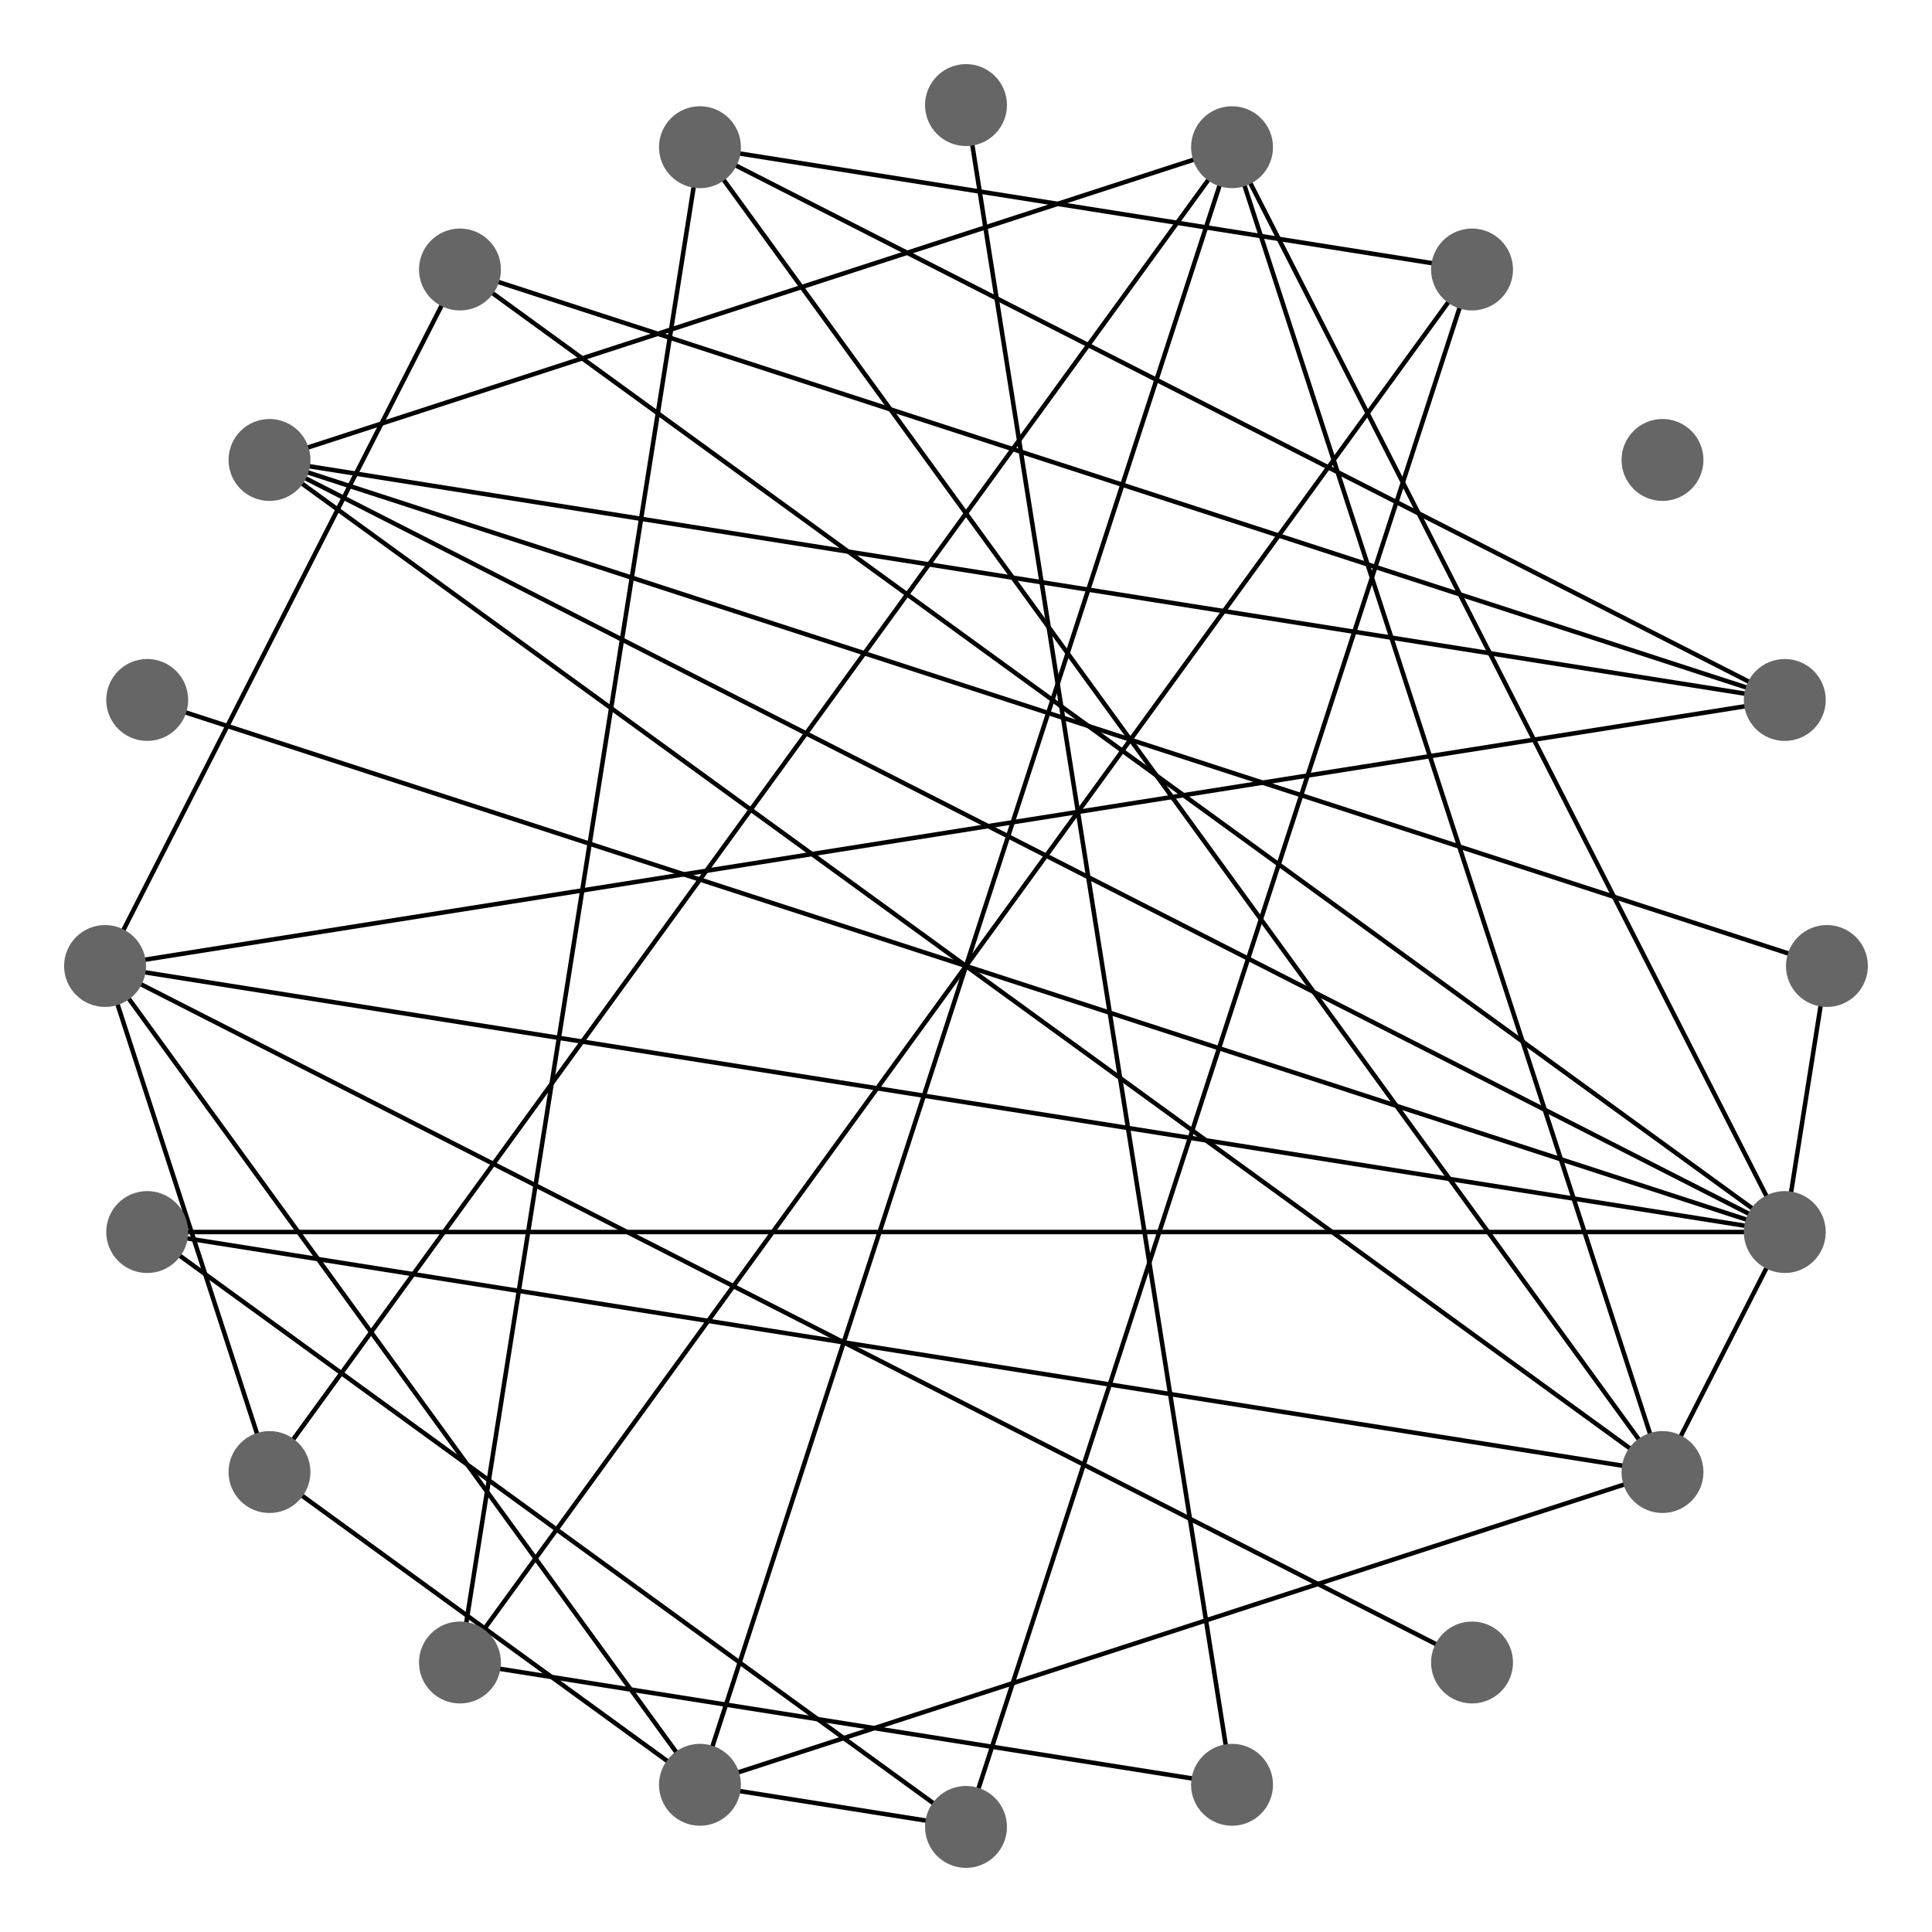
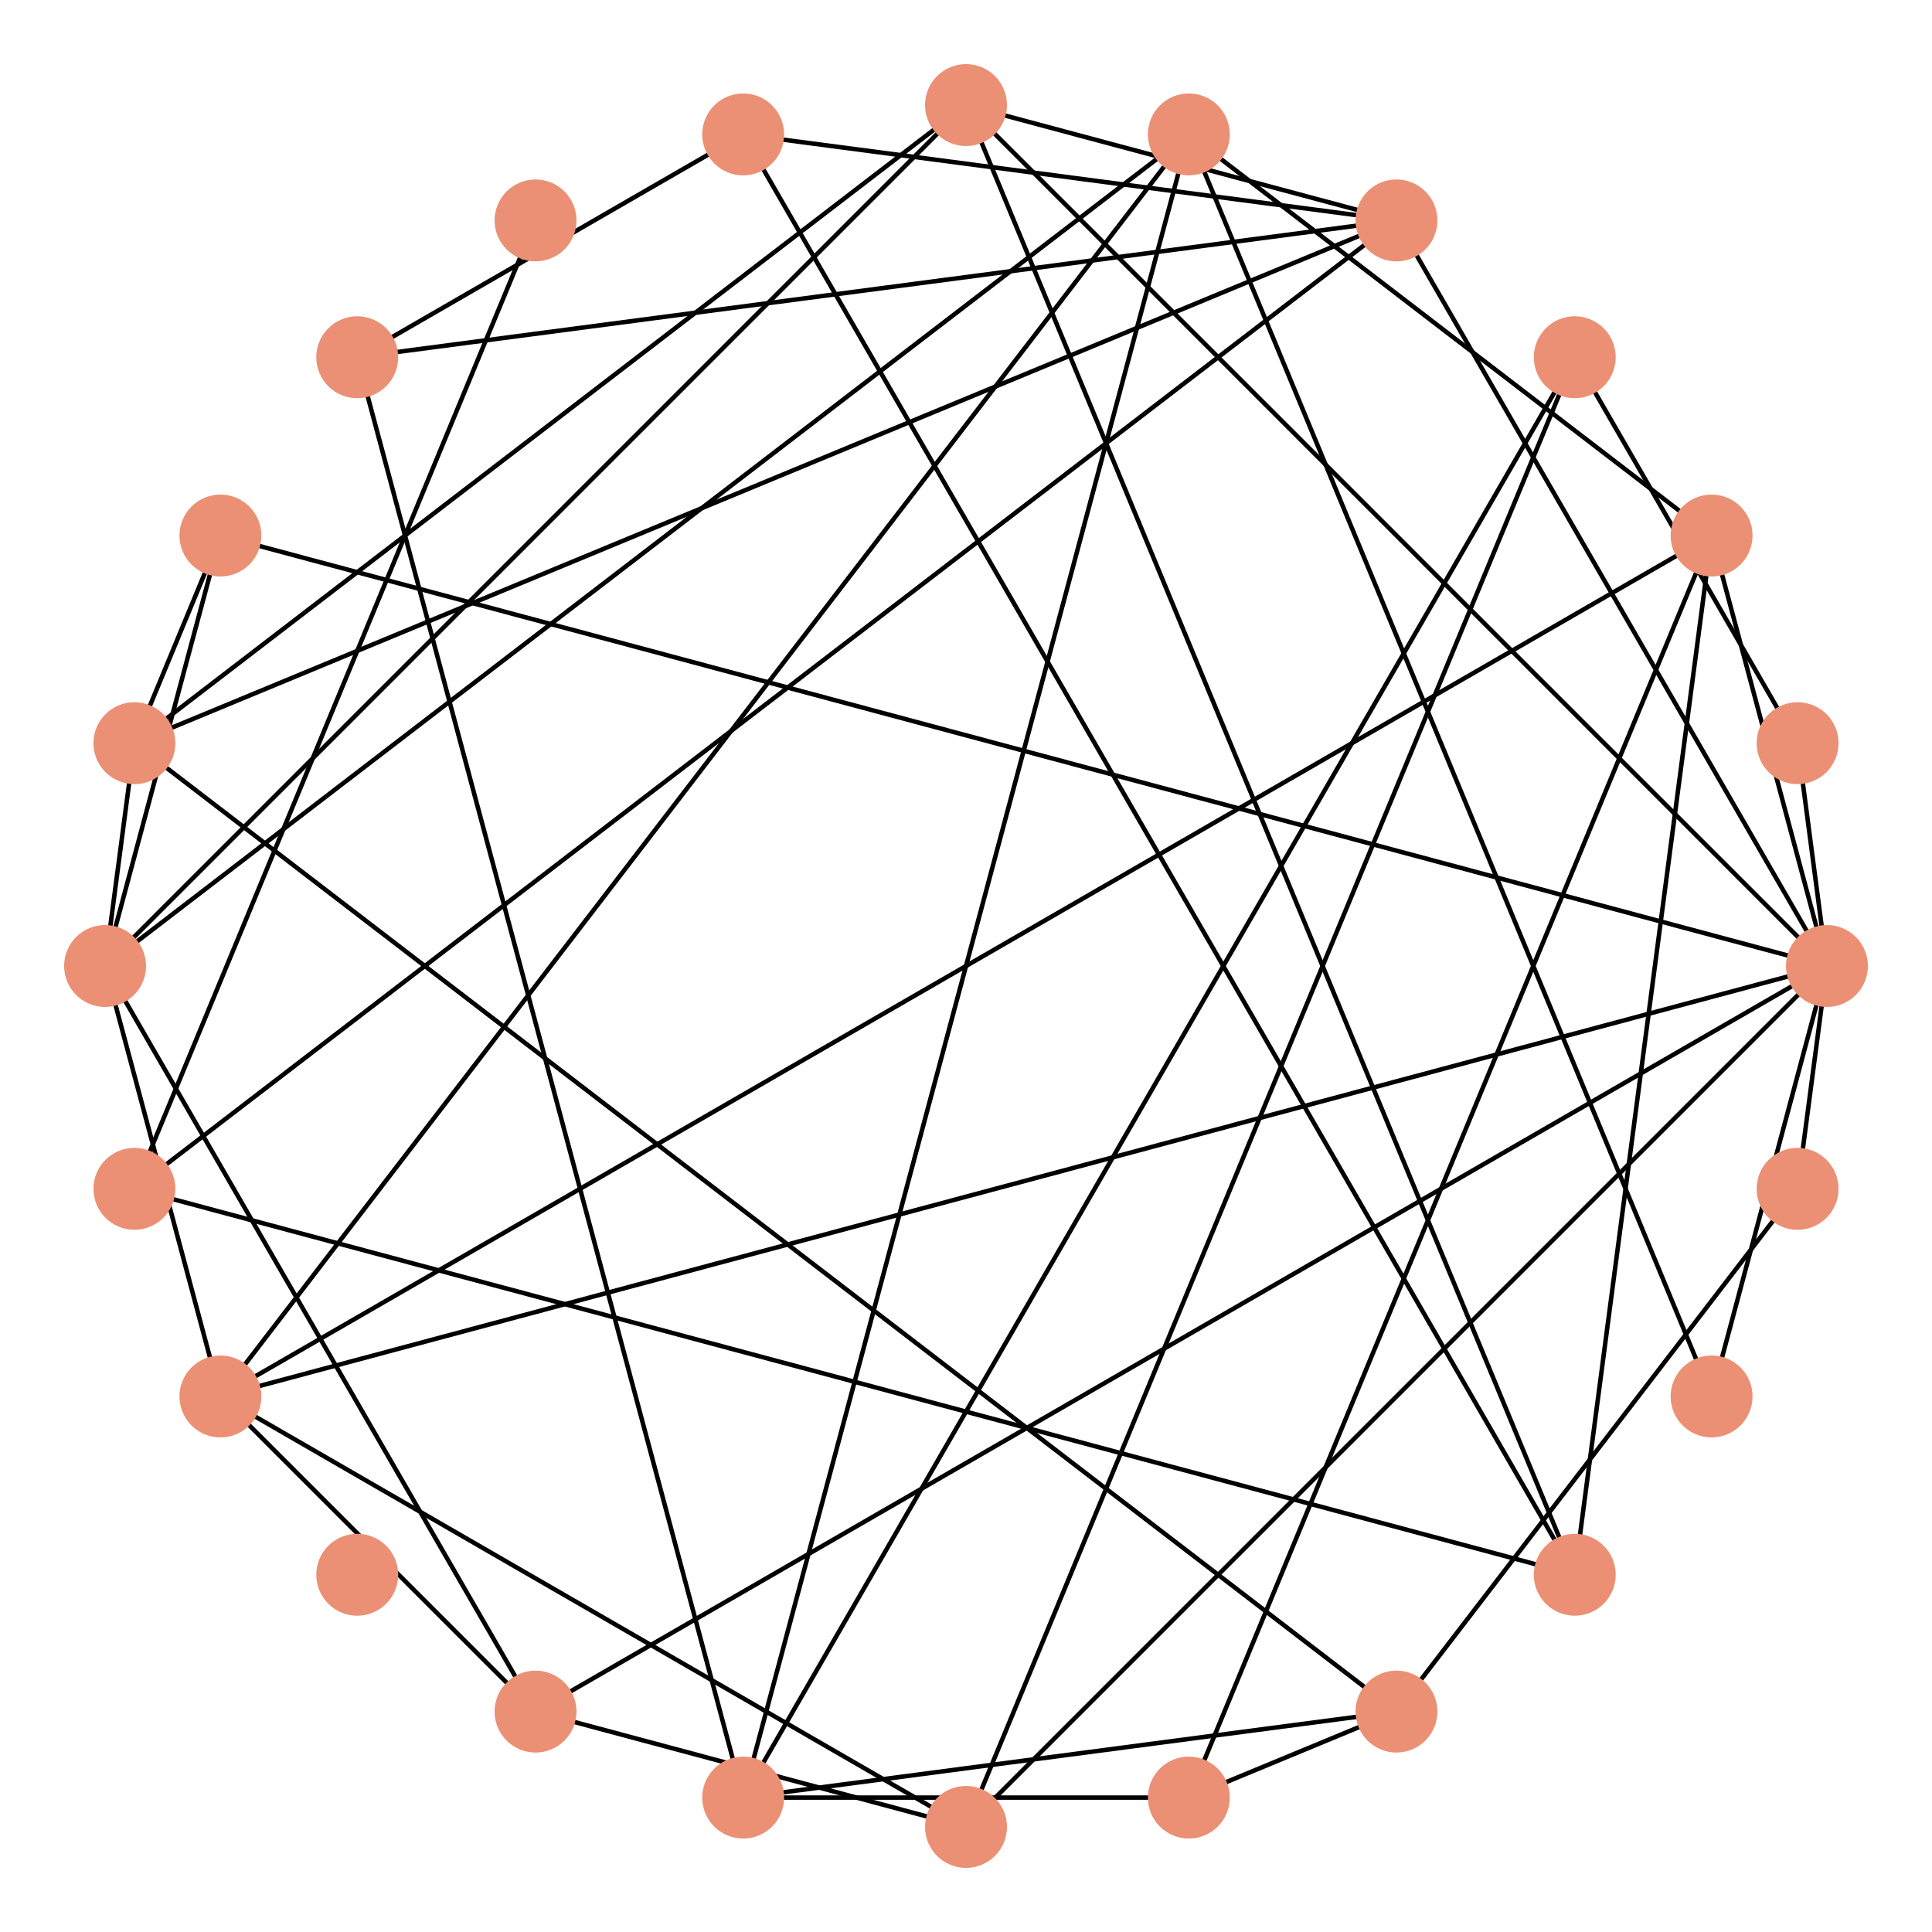
<svg xmlns="http://www.w3.org/2000/svg" xmlns:xlink="http://www.w3.org/1999/xlink" height="432pt" version="1.1" viewBox="0 0 432 432" width="432pt">
  <defs>
    <style type="text/css">
*{stroke-linecap:butt;stroke-linejoin:round;}
  </style>
  </defs>
  <g id="figure_1">
    <g id="patch_1">
      <path d="M 0 432  L 432 432  L 432 0  L 0 0  z " style="fill:none;" />
    </g>
    <g id="axes_1">
      <g id="LineCollection_1">
-         <path clip-path="url(#p01a61de7b0)" d="M 408.505 216  L 60.261 102.849  " style="fill:none;stroke:#000000;" />
-         <path clip-path="url(#p01a61de7b0)" d="M 408.505 216  L 399.083 275.487  " style="fill:none;stroke:#000000;" />
-         <path clip-path="url(#p01a61de7b0)" d="M 399.083 156.513  L 60.261 102.849  " style="fill:none;stroke:#000000;" />
-         <path clip-path="url(#p01a61de7b0)" d="M 399.083 156.513  L 23.495 216  " style="fill:none;stroke:#000000;" />
-         <path clip-path="url(#p01a61de7b0)" d="M 399.083 156.513  L 156.513 32.917  " style="fill:none;stroke:#000000;" />
-         <path clip-path="url(#p01a61de7b0)" d="M 399.083 156.513  L 102.849 60.261  " style="fill:none;stroke:#000000;" />
-         <path clip-path="url(#p01a61de7b0)" d="M 329.151 60.261  L 102.849 371.739  " style="fill:none;stroke:#000000;" />
-         <path clip-path="url(#p01a61de7b0)" d="M 329.151 60.261  L 156.513 32.917  " style="fill:none;stroke:#000000;" />
-         <path clip-path="url(#p01a61de7b0)" d="M 329.151 60.261  L 216 408.505  " style="fill:none;stroke:#000000;" />
-         <path clip-path="url(#p01a61de7b0)" d="M 275.487 32.917  L 60.261 102.849  " style="fill:none;stroke:#000000;" />
-         <path clip-path="url(#p01a61de7b0)" d="M 275.487 32.917  L 371.739 329.151  " style="fill:none;stroke:#000000;" />
-         <path clip-path="url(#p01a61de7b0)" d="M 275.487 32.917  L 399.083 275.487  " style="fill:none;stroke:#000000;" />
-         <path clip-path="url(#p01a61de7b0)" d="M 275.487 32.917  L 60.261 329.151  " style="fill:none;stroke:#000000;" />
-         <path clip-path="url(#p01a61de7b0)" d="M 275.487 32.917  L 156.513 399.083  " style="fill:none;stroke:#000000;" />
-         <path clip-path="url(#p01a61de7b0)" d="M 216 23.495  L 275.487 399.083  " style="fill:none;stroke:#000000;" />
-         <path clip-path="url(#p01a61de7b0)" d="M 156.513 32.917  L 371.739 329.151  " style="fill:none;stroke:#000000;" />
-         <path clip-path="url(#p01a61de7b0)" d="M 156.513 32.917  L 102.849 371.739  " style="fill:none;stroke:#000000;" />
-         <path clip-path="url(#p01a61de7b0)" d="M 102.849 60.261  L 23.495 216  " style="fill:none;stroke:#000000;" />
-         <path clip-path="url(#p01a61de7b0)" d="M 102.849 60.261  L 399.083 275.487  " style="fill:none;stroke:#000000;" />
-         <path clip-path="url(#p01a61de7b0)" d="M 60.261 102.849  L 371.739 329.151  " style="fill:none;stroke:#000000;" />
-         <path clip-path="url(#p01a61de7b0)" d="M 60.261 102.849  L 399.083 275.487  " style="fill:none;stroke:#000000;" />
-         <path clip-path="url(#p01a61de7b0)" d="M 32.917 156.513  L 399.083 275.487  " style="fill:none;stroke:#000000;" />
-         <path clip-path="url(#p01a61de7b0)" d="M 23.495 216  L 399.083 275.487  " style="fill:none;stroke:#000000;" />
-         <path clip-path="url(#p01a61de7b0)" d="M 23.495 216  L 329.151 371.739  " style="fill:none;stroke:#000000;" />
-         <path clip-path="url(#p01a61de7b0)" d="M 23.495 216  L 60.261 329.151  " style="fill:none;stroke:#000000;" />
-         <path clip-path="url(#p01a61de7b0)" d="M 23.495 216  L 156.513 399.083  " style="fill:none;stroke:#000000;" />
-         <path clip-path="url(#p01a61de7b0)" d="M 32.917 275.487  L 371.739 329.151  " style="fill:none;stroke:#000000;" />
-         <path clip-path="url(#p01a61de7b0)" d="M 32.917 275.487  L 399.083 275.487  " style="fill:none;stroke:#000000;" />
-         <path clip-path="url(#p01a61de7b0)" d="M 32.917 275.487  L 216 408.505  " style="fill:none;stroke:#000000;" />
-         <path clip-path="url(#p01a61de7b0)" d="M 60.261 329.151  L 156.513 399.083  " style="fill:none;stroke:#000000;" />
-         <path clip-path="url(#p01a61de7b0)" d="M 102.849 371.739  L 275.487 399.083  " style="fill:none;stroke:#000000;" />
-         <path clip-path="url(#p01a61de7b0)" d="M 156.513 399.083  L 371.739 329.151  " style="fill:none;stroke:#000000;" />
-         <path clip-path="url(#p01a61de7b0)" d="M 156.513 399.083  L 216 408.505  " style="fill:none;stroke:#000000;" />
-         <path clip-path="url(#p01a61de7b0)" d="M 371.739 329.151  L 399.083 275.487  " style="fill:none;stroke:#000000;" />
+         <path clip-path="url(#p231f64b75c)" d="M 408.505 216  L 119.748 382.714  " style="fill:none;stroke:#000000;" />
+         <path clip-path="url(#p231f64b75c)" d="M 408.505 216  L 401.945 166.176  " style="fill:none;stroke:#000000;" />
+         <path clip-path="url(#p231f64b75c)" d="M 408.505 216  L 382.714 119.748  " style="fill:none;stroke:#000000;" />
+         <path clip-path="url(#p231f64b75c)" d="M 408.505 216  L 312.252 49.286  " style="fill:none;stroke:#000000;" />
+         <path clip-path="url(#p231f64b75c)" d="M 408.505 216  L 382.714 312.252  " style="fill:none;stroke:#000000;" />
+         <path clip-path="url(#p231f64b75c)" d="M 408.505 216  L 216 23.495  " style="fill:none;stroke:#000000;" />
+         <path clip-path="url(#p231f64b75c)" d="M 408.505 216  L 401.945 265.824  " style="fill:none;stroke:#000000;" />
+         <path clip-path="url(#p231f64b75c)" d="M 408.505 216  L 49.286 119.748  " style="fill:none;stroke:#000000;" />
+         <path clip-path="url(#p231f64b75c)" d="M 408.505 216  L 216 408.505  " style="fill:none;stroke:#000000;" />
+         <path clip-path="url(#p231f64b75c)" d="M 408.505 216  L 49.286 312.252  " style="fill:none;stroke:#000000;" />
+         <path clip-path="url(#p231f64b75c)" d="M 401.945 166.176  L 352.121 79.879  " style="fill:none;stroke:#000000;" />
+         <path clip-path="url(#p231f64b75c)" d="M 382.714 119.748  L 265.824 401.945  " style="fill:none;stroke:#000000;" />
+         <path clip-path="url(#p231f64b75c)" d="M 382.714 119.748  L 265.824 30.055  " style="fill:none;stroke:#000000;" />
+         <path clip-path="url(#p231f64b75c)" d="M 382.714 119.748  L 49.286 312.252  " style="fill:none;stroke:#000000;" />
+         <path clip-path="url(#p231f64b75c)" d="M 382.714 119.748  L 352.121 352.121  " style="fill:none;stroke:#000000;" />
+         <path clip-path="url(#p231f64b75c)" d="M 352.121 79.879  L 216 408.505  " style="fill:none;stroke:#000000;" />
+         <path clip-path="url(#p231f64b75c)" d="M 352.121 79.879  L 166.176 401.945  " style="fill:none;stroke:#000000;" />
+         <path clip-path="url(#p231f64b75c)" d="M 312.252 49.286  L 216 23.495  " style="fill:none;stroke:#000000;" />
+         <path clip-path="url(#p231f64b75c)" d="M 312.252 49.286  L 166.176 30.055  " style="fill:none;stroke:#000000;" />
+         <path clip-path="url(#p231f64b75c)" d="M 312.252 49.286  L 79.879 79.879  " style="fill:none;stroke:#000000;" />
+         <path clip-path="url(#p231f64b75c)" d="M 312.252 49.286  L 30.055 166.176  " style="fill:none;stroke:#000000;" />
+         <path clip-path="url(#p231f64b75c)" d="M 312.252 49.286  L 30.055 265.824  " style="fill:none;stroke:#000000;" />
+         <path clip-path="url(#p231f64b75c)" d="M 265.824 30.055  L 166.176 401.945  " style="fill:none;stroke:#000000;" />
+         <path clip-path="url(#p231f64b75c)" d="M 265.824 30.055  L 23.495 216  " style="fill:none;stroke:#000000;" />
+         <path clip-path="url(#p231f64b75c)" d="M 265.824 30.055  L 382.714 312.252  " style="fill:none;stroke:#000000;" />
+         <path clip-path="url(#p231f64b75c)" d="M 265.824 30.055  L 49.286 312.252  " style="fill:none;stroke:#000000;" />
+         <path clip-path="url(#p231f64b75c)" d="M 216 23.495  L 23.495 216  " style="fill:none;stroke:#000000;" />
+         <path clip-path="url(#p231f64b75c)" d="M 216 23.495  L 30.055 166.176  " style="fill:none;stroke:#000000;" />
+         <path clip-path="url(#p231f64b75c)" d="M 216 23.495  L 352.121 352.121  " style="fill:none;stroke:#000000;" />
+         <path clip-path="url(#p231f64b75c)" d="M 166.176 30.055  L 79.879 79.879  " style="fill:none;stroke:#000000;" />
+         <path clip-path="url(#p231f64b75c)" d="M 166.176 30.055  L 352.121 352.121  " style="fill:none;stroke:#000000;" />
+         <path clip-path="url(#p231f64b75c)" d="M 119.748 49.286  L 30.055 265.824  " style="fill:none;stroke:#000000;" />
+         <path clip-path="url(#p231f64b75c)" d="M 79.879 79.879  L 166.176 401.945  " style="fill:none;stroke:#000000;" />
+         <path clip-path="url(#p231f64b75c)" d="M 49.286 119.748  L 30.055 166.176  " style="fill:none;stroke:#000000;" />
+         <path clip-path="url(#p231f64b75c)" d="M 49.286 119.748  L 23.495 216  " style="fill:none;stroke:#000000;" />
+         <path clip-path="url(#p231f64b75c)" d="M 30.055 166.176  L 23.495 216  " style="fill:none;stroke:#000000;" />
+         <path clip-path="url(#p231f64b75c)" d="M 30.055 166.176  L 312.252 382.714  " style="fill:none;stroke:#000000;" />
+         <path clip-path="url(#p231f64b75c)" d="M 23.495 216  L 119.748 382.714  " style="fill:none;stroke:#000000;" />
+         <path clip-path="url(#p231f64b75c)" d="M 23.495 216  L 49.286 312.252  " style="fill:none;stroke:#000000;" />
+         <path clip-path="url(#p231f64b75c)" d="M 30.055 265.824  L 352.121 352.121  " style="fill:none;stroke:#000000;" />
+         <path clip-path="url(#p231f64b75c)" d="M 49.286 312.252  L 119.748 382.714  " style="fill:none;stroke:#000000;" />
+         <path clip-path="url(#p231f64b75c)" d="M 49.286 312.252  L 216 408.505  " style="fill:none;stroke:#000000;" />
+         <path clip-path="url(#p231f64b75c)" d="M 119.748 382.714  L 216 408.505  " style="fill:none;stroke:#000000;" />
+         <path clip-path="url(#p231f64b75c)" d="M 166.176 401.945  L 265.824 401.945  " style="fill:none;stroke:#000000;" />
+         <path clip-path="url(#p231f64b75c)" d="M 166.176 401.945  L 312.252 382.714  " style="fill:none;stroke:#000000;" />
+         <path clip-path="url(#p231f64b75c)" d="M 265.824 401.945  L 312.252 382.714  " style="fill:none;stroke:#000000;" />
+         <path clip-path="url(#p231f64b75c)" d="M 312.252 382.714  L 401.945 265.824  " style="fill:none;stroke:#000000;" />
      </g>
      <g id="PathCollection_1">
        <defs>
-           <path d="M 0 8.66  C 2.297 8.66 4.5 7.748 6.124 6.124  C 7.748 4.5 8.66 2.297 8.66 0  C 8.66 -2.297 7.748 -4.5 6.124 -6.124  C 4.5 -7.748 2.297 -8.66 0 -8.66  C -2.297 -8.66 -4.5 -7.748 -6.124 -6.124  C -7.748 -4.5 -8.66 -2.297 -8.66 0  C -8.66 2.297 -7.748 4.5 -6.124 6.124  C -4.5 7.748 -2.297 8.66 0 8.66  z " id="m3dc25e4b5d" style="stroke:#666666;" />
+           <path d="M 0 8.66  C 2.297 8.66 4.5 7.748 6.124 6.124  C 7.748 4.5 8.66 2.297 8.66 0  C 8.66 -2.297 7.748 -4.5 6.124 -6.124  C 4.5 -7.748 2.297 -8.66 0 -8.66  C -2.297 -8.66 -4.5 -7.748 -6.124 -6.124  C -7.748 -4.5 -8.66 -2.297 -8.66 0  C -8.66 2.297 -7.748 4.5 -6.124 6.124  C -4.5 7.748 -2.297 8.66 0 8.66  z " id="m51d1e3f423" style="stroke:#eb9074;" />
        </defs>
-         <g clip-path="url(#p01a61de7b0)">
-           <use style="fill:#666666;stroke:#666666;" x="408.505" xlink:href="#m3dc25e4b5d" y="216" />
-           <use style="fill:#666666;stroke:#666666;" x="399.083" xlink:href="#m3dc25e4b5d" y="156.513" />
-           <use style="fill:#666666;stroke:#666666;" x="371.739" xlink:href="#m3dc25e4b5d" y="102.849" />
-           <use style="fill:#666666;stroke:#666666;" x="329.151" xlink:href="#m3dc25e4b5d" y="60.261" />
-           <use style="fill:#666666;stroke:#666666;" x="275.487" xlink:href="#m3dc25e4b5d" y="32.917" />
-           <use style="fill:#666666;stroke:#666666;" x="216" xlink:href="#m3dc25e4b5d" y="23.495" />
-           <use style="fill:#666666;stroke:#666666;" x="156.513" xlink:href="#m3dc25e4b5d" y="32.917" />
-           <use style="fill:#666666;stroke:#666666;" x="102.849" xlink:href="#m3dc25e4b5d" y="60.261" />
-           <use style="fill:#666666;stroke:#666666;" x="60.261" xlink:href="#m3dc25e4b5d" y="102.849" />
-           <use style="fill:#666666;stroke:#666666;" x="32.917" xlink:href="#m3dc25e4b5d" y="156.513" />
-           <use style="fill:#666666;stroke:#666666;" x="23.495" xlink:href="#m3dc25e4b5d" y="216" />
-           <use style="fill:#666666;stroke:#666666;" x="32.917" xlink:href="#m3dc25e4b5d" y="275.487" />
-           <use style="fill:#666666;stroke:#666666;" x="60.261" xlink:href="#m3dc25e4b5d" y="329.151" />
-           <use style="fill:#666666;stroke:#666666;" x="102.849" xlink:href="#m3dc25e4b5d" y="371.739" />
-           <use style="fill:#666666;stroke:#666666;" x="156.513" xlink:href="#m3dc25e4b5d" y="399.083" />
-           <use style="fill:#666666;stroke:#666666;" x="216" xlink:href="#m3dc25e4b5d" y="408.505" />
-           <use style="fill:#666666;stroke:#666666;" x="275.487" xlink:href="#m3dc25e4b5d" y="399.083" />
-           <use style="fill:#666666;stroke:#666666;" x="329.151" xlink:href="#m3dc25e4b5d" y="371.739" />
-           <use style="fill:#666666;stroke:#666666;" x="371.739" xlink:href="#m3dc25e4b5d" y="329.151" />
-           <use style="fill:#666666;stroke:#666666;" x="399.083" xlink:href="#m3dc25e4b5d" y="275.487" />
+         <g clip-path="url(#p231f64b75c)">
+           <use style="fill:#eb9074;stroke:#eb9074;" x="408.505" xlink:href="#m51d1e3f423" y="216" />
+           <use style="fill:#eb9074;stroke:#eb9074;" x="401.945" xlink:href="#m51d1e3f423" y="166.176" />
+           <use style="fill:#eb9074;stroke:#eb9074;" x="382.714" xlink:href="#m51d1e3f423" y="119.748" />
+           <use style="fill:#eb9074;stroke:#eb9074;" x="352.121" xlink:href="#m51d1e3f423" y="79.879" />
+           <use style="fill:#eb9074;stroke:#eb9074;" x="312.252" xlink:href="#m51d1e3f423" y="49.286" />
+           <use style="fill:#eb9074;stroke:#eb9074;" x="265.824" xlink:href="#m51d1e3f423" y="30.055" />
+           <use style="fill:#eb9074;stroke:#eb9074;" x="216" xlink:href="#m51d1e3f423" y="23.495" />
+           <use style="fill:#eb9074;stroke:#eb9074;" x="166.176" xlink:href="#m51d1e3f423" y="30.055" />
+           <use style="fill:#eb9074;stroke:#eb9074;" x="119.748" xlink:href="#m51d1e3f423" y="49.286" />
+           <use style="fill:#eb9074;stroke:#eb9074;" x="79.879" xlink:href="#m51d1e3f423" y="79.879" />
+           <use style="fill:#eb9074;stroke:#eb9074;" x="49.286" xlink:href="#m51d1e3f423" y="119.748" />
+           <use style="fill:#eb9074;stroke:#eb9074;" x="30.055" xlink:href="#m51d1e3f423" y="166.176" />
+           <use style="fill:#eb9074;stroke:#eb9074;" x="23.495" xlink:href="#m51d1e3f423" y="216" />
+           <use style="fill:#eb9074;stroke:#eb9074;" x="30.055" xlink:href="#m51d1e3f423" y="265.824" />
+           <use style="fill:#eb9074;stroke:#eb9074;" x="49.286" xlink:href="#m51d1e3f423" y="312.252" />
+           <use style="fill:#eb9074;stroke:#eb9074;" x="79.879" xlink:href="#m51d1e3f423" y="352.121" />
+           <use style="fill:#eb9074;stroke:#eb9074;" x="119.748" xlink:href="#m51d1e3f423" y="382.714" />
+           <use style="fill:#eb9074;stroke:#eb9074;" x="166.176" xlink:href="#m51d1e3f423" y="401.945" />
+           <use style="fill:#eb9074;stroke:#eb9074;" x="216" xlink:href="#m51d1e3f423" y="408.505" />
+           <use style="fill:#eb9074;stroke:#eb9074;" x="265.824" xlink:href="#m51d1e3f423" y="401.945" />
+           <use style="fill:#eb9074;stroke:#eb9074;" x="312.252" xlink:href="#m51d1e3f423" y="382.714" />
+           <use style="fill:#eb9074;stroke:#eb9074;" x="352.121" xlink:href="#m51d1e3f423" y="352.121" />
+           <use style="fill:#eb9074;stroke:#eb9074;" x="382.714" xlink:href="#m51d1e3f423" y="312.252" />
+           <use style="fill:#eb9074;stroke:#eb9074;" x="401.945" xlink:href="#m51d1e3f423" y="265.824" />
        </g>
      </g>
    </g>
  </g>
  <defs>
-     <clipPath id="p01a61de7b0">
+     <clipPath id="p231f64b75c">
      <rect height="432" width="432" x="0" y="0" />
    </clipPath>
  </defs>
</svg>
